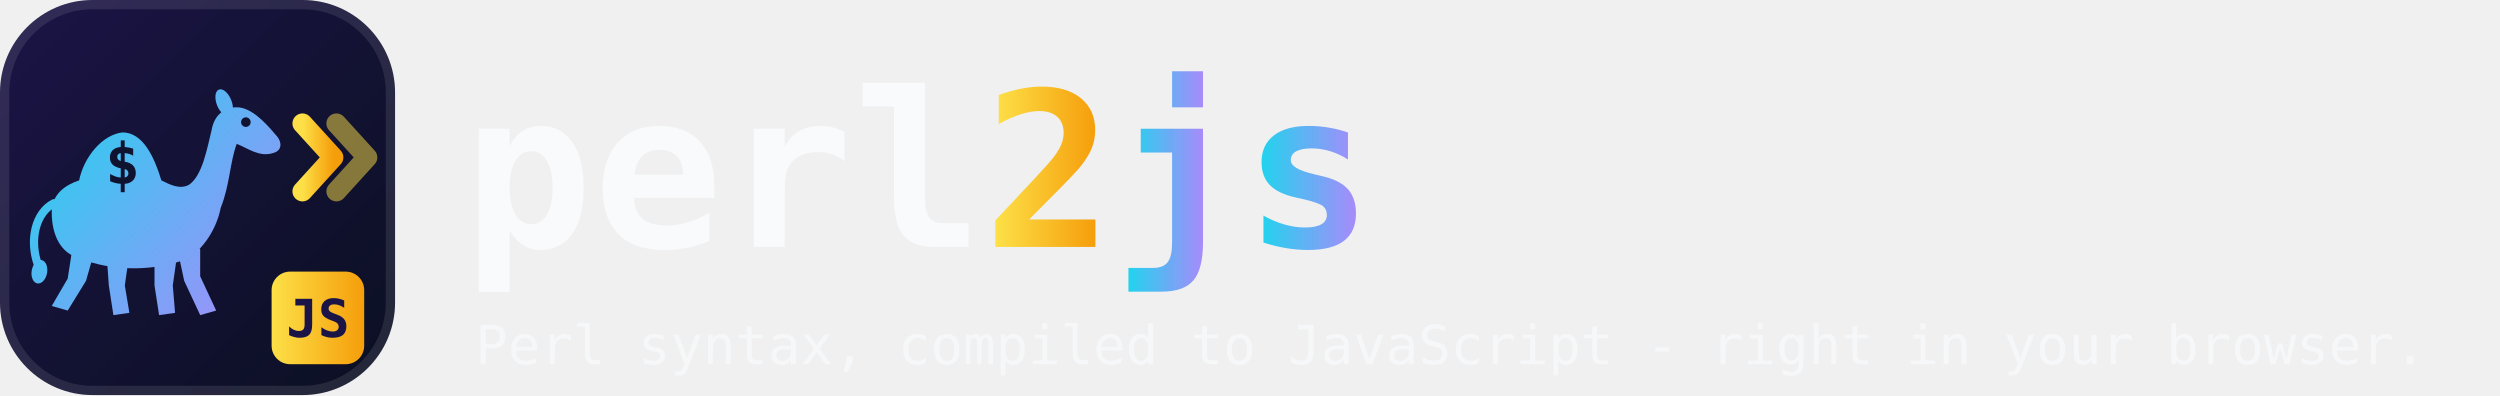
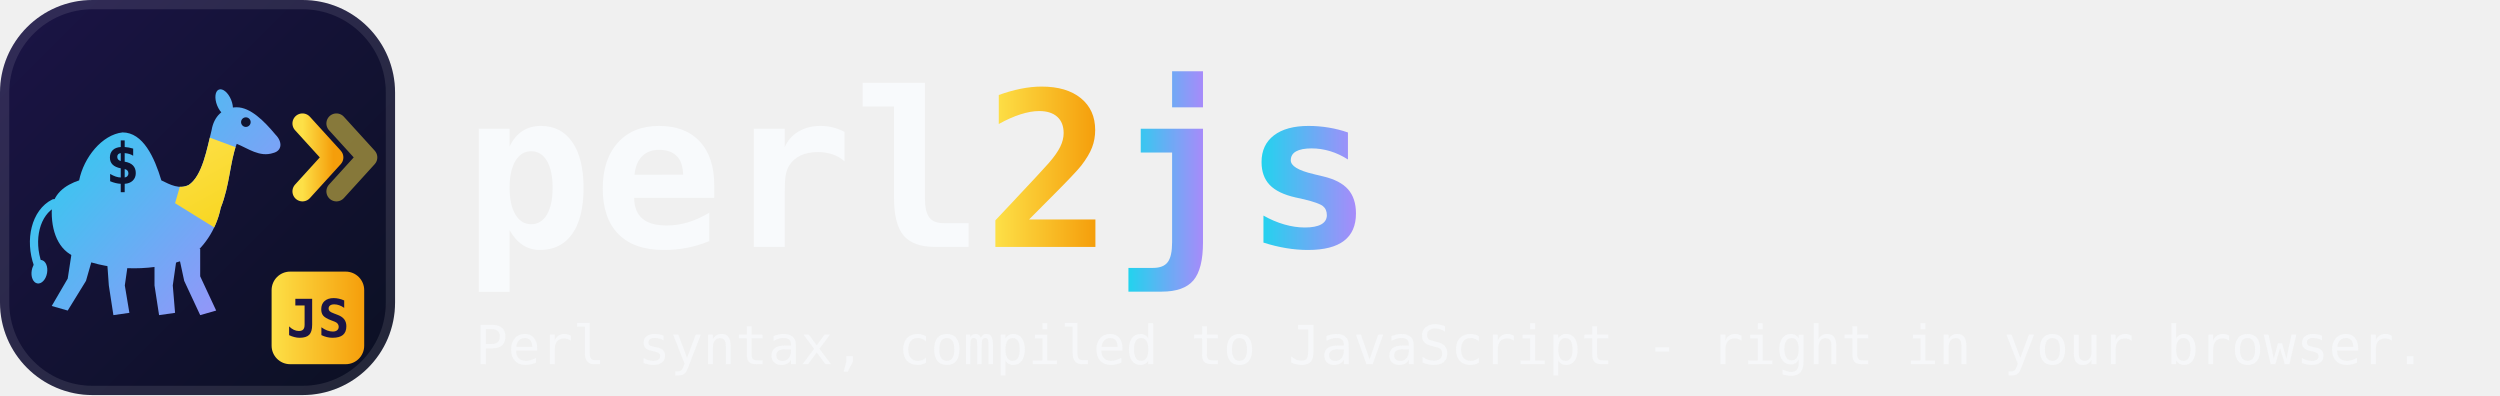
<svg xmlns="http://www.w3.org/2000/svg" viewBox="0 0 810 128" width="810" height="128" role="img" aria-label="Perl2JS - Perl syntax, compiled to JavaScript">
  <defs>
    <linearGradient id="bg" x1="0" y1="0" x2="1" y2="1">
      <stop offset="0" stop-color="#1b1446" />
      <stop offset="1" stop-color="#0b1022" />
    </linearGradient>
    <linearGradient id="sig" x1="0" y1="0" x2="1" y2="1">
      <stop offset="0" stop-color="#22d3ee" />
      <stop offset="1" stop-color="#a78bfa" />
    </linearGradient>
    <linearGradient id="js" x1="0" y1="0" x2="1" y2="0">
      <stop offset="0" stop-color="#fde047" />
      <stop offset="1" stop-color="#f59e0b" />
    </linearGradient>
    <linearGradient id="camel" gradientUnits="userSpaceOnUse" x1="14" y1="26" x2="120" y2="118">
      <stop offset="0" stop-color="#22d3ee" />
      <stop offset="1" stop-color="#a78bfa" />
    </linearGradient>
+     <linearGradient id="jsneck" gradientUnits="userSpaceOnUse" x1="82" y1="38" x2="104" y2="78">
+       <stop offset="0" stop-color="#fde047" />
+       <stop offset="1" stop-color="#f7d51d" />
+     </linearGradient>
    <linearGradient id="word" x1="0" y1="0" x2="1" y2="0">
      <stop offset="0" stop-color="#22d3ee" />
      <stop offset="1" stop-color="#a78bfa" />
    </linearGradient>
  </defs>
  <g transform="translate(0 0) scale(1.0)">
    <rect x="0" y="0" width="128" height="128" rx="30" fill="url(#bg)" />
    <rect x="1.5" y="1.5" width="125" height="125" rx="28.5" fill="none" stroke="#ffffff" stroke-opacity=".10" stroke-width="3" />
    <g transform="translate(-1 17) scale(.74)">
+       <defs>
+         <clipPath id="neckclip">
+           <polygon points="78,66 87,35 114,45 108,54 99,79" />
+         </clipPath>
+       </defs>
      <g fill="url(#camel)">
-         <path d="M24 70 C24 62 30 58 36 56 C38 46 46 36 55 35 C64 35 69 46 72 56 C76 58 80 60 84 58                C90 54 92 42 94 34 C95 28 99 24 105 24 C111 24 117 30 122 36 C125 39 125 43 121 44                C115 46 110 42 105 40 C102 48 102 58 98 68 C96 78 90 86 84 90 C70 96 50 96 36 90 C28 88 24 80 24 70 Z" />
+         <path d="M24 70 C24 62 30 58 36 56 C38 46 46 36 55 35 C64 35 69 46 72 56 C76 58 80 60 84 58 C90 54 92 42 94 34 C95 28 99 24 105 24 C111 24 117 30 122 36 C125 39 125 43 121 44 C115 46 110 42 105 40 C102 48 102 58 98 68 C96 78 90 86 84 90 C70 96 50 96 36 90 C28 88 24 80 24 70 Z" />
        <ellipse cx="99.5" cy="22" rx="3.3" ry="6.2" transform="rotate(-22 99.5 22)" />
        <path d="M79 86 L89 86 L89 98 L96 113 L89 115 L82 100 Z" />
        <path d="M69 88 L79 88 L77 102 L78 114 L71 115 L69 102 Z" />
        <path d="M33 86 L43 86 L39 100 L31 113 L24 111 L31 99 Z" />
        <path d="M48 88 L58 88 L56 102 L58 114 L51 115 L49 102 Z" />
        <path d="M25 66 C17 70 14 82 18 93" fill="none" stroke="url(#camel)" stroke-width="3.6" stroke-linecap="round" />
        <ellipse cx="18.6" cy="96" rx="3.4" ry="5.2" transform="rotate(10 18.6 96)" />
+       </g>
+       <g clip-path="url(#neckclip)">
+         <path d="M24 70 C24 62 30 58 36 56 C38 46 46 36 55 35 C64 35 69 46 72 56 C76 58 80 60 84 58 C90 54 92 42 94 34 C95 28 99 24 105 24 C111 24 117 30 122 36 C125 39 125 43 121 44 C115 46 110 42 105 40 C102 48 102 58 98 68 C96 78 90 86 84 90 C70 96 50 96 36 90 C28 88 24 80 24 70 Z" fill="url(#jsneck)" />
      </g>
      <circle cx="109" cy="30.5" r="2.1" fill="#0f1330" />
      <g transform="translate(47.47 57.5)">
        <path d="M8.47 -6.45V-2.76Q9.24 -2.87 9.67 -3.35Q10.1 -3.83 10.1 -4.58Q10.1 -5.33 9.67 -5.82Q9.25 -6.3 8.47 -6.45ZM6.75 -9.97V-13.43Q5.99 -13.33 5.61 -12.92Q5.22 -12.51 5.22 -11.8Q5.22 -11.11 5.61 -10.64Q5.99 -10.18 6.75 -9.97ZM8.47 3.67H6.75L6.74 0Q5.68 -0.04 4.52 -0.32Q3.36 -0.6 2.1 -1.12V-4.32Q3.36 -3.58 4.53 -3.17Q5.71 -2.77 6.75 -2.76V-6.77Q4.35 -7.25 3.17 -8.42Q2 -9.58 2 -11.5Q2 -13.54 3.25 -14.75Q4.49 -15.95 6.75 -16.1V-18.99H8.47L8.48 -16.1Q9.35 -16.05 10.28 -15.88Q11.22 -15.71 12.19 -15.41V-12.28Q11.44 -12.77 10.51 -13.06Q9.58 -13.35 8.47 -13.43V-9.68Q10.88 -9.3 12.1 -8.04Q13.33 -6.77 13.33 -4.68Q13.33 -2.67 12.01 -1.39Q10.68 -0.11 8.48 0Z" fill="#0f1330" />
      </g>
    </g>
    <g fill="none" stroke="url(#js)" stroke-width="6.5" stroke-linecap="round" stroke-linejoin="round">
      <path d="M98 40 L108 51 L98 62" />
    </g>
    <path d="M109 40 L119 51 L109 62" fill="none" stroke="#fde047" stroke-opacity=".5" stroke-width="6.5" stroke-linecap="round" stroke-linejoin="round" />
    <rect x="88" y="88" width="30" height="30" rx="6" fill="url(#js)" />
    <g transform="translate(92.77 109.2)">
      <path d="M0.9 -0.61V-3.45Q1.62 -2.72 2.43 -2.34Q3.24 -1.96 4.06 -1.96Q5.02 -1.96 5.47 -2.44Q5.92 -2.92 5.92 -3.98V-10.23H2.92V-12.39H8.37V-3.98Q8.37 -1.71 7.42 -0.73Q6.47 0.24 4.28 0.24Q3.49 0.24 2.64 0.02Q1.78 -0.19 0.9 -0.61Z" fill="#1b1446" />
      <path d="M14.47 -5.44Q12.62 -6.14 11.96 -6.92Q11.31 -7.69 11.31 -9.01Q11.31 -10.69 12.38 -11.65Q13.46 -12.62 15.35 -12.62Q16.2 -12.62 17.06 -12.42Q17.91 -12.23 18.75 -11.85V-9.45Q17.96 -10.01 17.15 -10.3Q16.34 -10.59 15.54 -10.59Q14.65 -10.59 14.18 -10.23Q13.7 -9.88 13.7 -9.21Q13.7 -8.7 14.05 -8.36Q14.39 -8.03 15.49 -7.62L16.54 -7.22Q18.04 -6.67 18.74 -5.77Q19.45 -4.86 19.45 -3.49Q19.45 -1.61 18.34 -0.68Q17.23 0.24 14.99 0.24Q14.07 0.24 13.14 0.02Q12.22 -0.2 11.36 -0.63V-3.16Q12.33 -2.47 13.25 -2.12Q14.17 -1.78 15.07 -1.78Q15.97 -1.78 16.47 -2.2Q16.97 -2.61 16.97 -3.35Q16.97 -3.9 16.63 -4.32Q16.3 -4.74 15.67 -4.98Z" fill="#1b1446" />
    </g>
  </g>
  <path d="M165.11 74.6V94.56H155.13V41.72H165.11V47.46Q166.68 44.15 169.24 42.47Q171.81 40.8 175.26 40.8Q181.82 40.8 185.44 46.06Q189.07 51.32 189.07 60.89Q189.07 70.6 185.39 75.8Q181.72 80.99 174.92 80.99Q171.84 80.99 169.4 79.4Q166.95 77.81 165.11 74.6ZM179.05 60.83Q179.05 55.29 177.21 52.14Q175.36 49 172.11 49Q168.87 49 166.99 52.14Q165.11 55.29 165.11 60.83Q165.11 66.36 166.99 69.51Q168.87 72.65 172.11 72.65Q175.36 72.65 177.21 69.51Q179.05 66.36 179.05 60.83Z" fill="#f8fafc" />
  <path d="M229.81 78.12Q226.32 79.56 222.7 80.27Q219.08 80.99 215.04 80.99Q205.44 80.99 200.36 75.85Q195.29 70.7 195.29 61.03Q195.29 51.67 200.18 46.23Q205.06 40.8 213.51 40.8Q222.02 40.8 226.72 45.84Q231.42 50.88 231.42 60.04V64.11H205.47Q205.51 68.62 208.14 70.84Q210.77 73.06 216 73.06Q219.45 73.06 222.8 72.07Q226.15 71.08 229.81 68.93ZM221.33 56.59Q221.26 52.62 219.3 50.59Q217.33 48.55 213.51 48.55Q210.05 48.55 208 50.66Q205.95 52.76 205.58 56.62Z" fill="#f8fafc" />
  <path d="M273.63 52.28Q271.99 50.78 269.78 50.02Q267.58 49.27 264.95 49.27Q261.77 49.27 259.39 50.38Q257.02 51.49 255.72 53.61Q254.9 54.91 254.57 56.76Q254.25 58.6 254.25 62.36V80H244.23V41.72H254.25V47.67Q255.72 44.38 258.76 42.59Q261.8 40.8 265.87 40.8Q267.92 40.8 269.89 41.29Q271.85 41.79 273.63 42.74Z" fill="#f8fafc" />
  <path d="M289.66 64.04V34.51H279.51V26.82H299.67V64.04Q299.67 68.55 301.07 70.43Q302.48 72.31 305.83 72.31H313.82V80H303.02Q295.88 80 292.77 76.31Q289.66 72.62 289.66 64.04Z" fill="#f8fafc" />
  <path d="M333.41 71.11H354.91V80H322.5V71.39L327.97 65.58Q337.71 55.22 339.8 52.83Q342.36 49.89 343.49 47.61Q344.62 45.34 344.62 43.12Q344.62 39.7 342.55 37.84Q340.48 35.98 336.69 35.98Q333.99 35.98 330.62 37.05Q327.26 38.13 323.6 40.18V30.78Q327.26 29.45 330.76 28.75Q334.26 28.05 337.48 28.05Q345.58 28.05 350.21 31.82Q354.84 35.6 354.84 42.13Q354.84 45.14 353.83 47.77Q352.82 50.4 350.36 53.61Q348.55 55.94 340.42 64.07Q336.01 68.48 333.41 71.11Z" fill="url(#js)" />
  <path d="M389.77 78.53Q389.77 87.14 386.68 90.82Q383.58 94.49 376.41 94.49H365.61V86.8H373.6Q376.95 86.8 378.35 84.92Q379.76 83.04 379.76 78.53V49.41H369.6V41.72H389.77ZM389.77 34.78H379.76V23.09H389.77Z" fill="url(#word)" />
  <path d="M436.73 42.92V51.67Q433.96 49.89 430.97 48.98Q427.98 48.08 424.98 48.08Q421.63 48.08 419.92 49.05Q418.21 50.02 418.21 51.94Q418.21 54.67 425.52 56.38L425.9 56.48L428.77 57.17Q434.24 58.47 436.78 61.35Q439.33 64.24 439.33 69.17Q439.33 75.08 435.45 78.03Q431.57 80.99 423.78 80.99Q420.33 80.99 416.7 80.39Q413.08 79.79 409.36 78.6V69.85Q412.67 71.73 416.11 72.72Q419.54 73.71 422.75 73.71Q426.27 73.71 428.09 72.69Q429.9 71.66 429.9 69.71Q429.9 67.8 428.62 66.77Q427.33 65.75 422.51 64.58L419.75 63.97Q414 62.67 411.37 59.9Q408.74 57.13 408.74 52.49Q408.74 46.95 412.74 43.87Q416.74 40.8 423.98 40.8Q427.23 40.8 430.46 41.33Q433.69 41.86 436.73 42.92Z" fill="url(#word)" />
  <g opacity=".72">
    <path d="M157.41 106.66V111.45H159.41Q160.61 111.45 161.28 110.82Q161.95 110.19 161.95 109.05Q161.95 107.92 161.28 107.29Q160.61 106.66 159.41 106.66ZM155.68 105.24H159.41Q161.55 105.24 162.65 106.21Q163.75 107.18 163.75 109.05Q163.75 110.94 162.65 111.91Q161.55 112.87 159.41 112.87H157.41V118H155.68Z" fill="#f8fafc" />
    <path d="M174.04 112.82V113.59H167.23V113.64Q167.23 115.21 168.04 116.06Q168.86 116.91 170.35 116.91Q171.1 116.91 171.92 116.68Q172.74 116.44 173.67 115.95V117.51Q172.77 117.88 171.94 118.06Q171.11 118.25 170.33 118.25Q168.1 118.25 166.84 116.91Q165.59 115.57 165.59 113.22Q165.59 110.93 166.82 109.57Q168.05 108.2 170.1 108.2Q171.93 108.2 172.98 109.44Q174.04 110.68 174.04 112.82ZM172.47 112.36Q172.43 110.98 171.81 110.25Q171.19 109.53 170.03 109.53Q168.89 109.53 168.16 110.28Q167.42 111.04 167.29 112.37Z" fill="#f8fafc" />
    <path d="M184.94 110.4Q184.44 110.01 183.92 109.83Q183.39 109.65 182.77 109.65Q181.3 109.65 180.52 110.57Q179.75 111.5 179.75 113.24V118H178.17V108.43H179.75V110.3Q180.14 109.28 180.95 108.74Q181.77 108.2 182.89 108.2Q183.47 108.2 183.98 108.34Q184.48 108.49 184.94 108.8Z" fill="#f8fafc" />
    <path d="M191.07 114.53Q191.07 115.59 191.46 116.13Q191.85 116.67 192.61 116.67H194.44V118H192.45Q191.04 118 190.27 117.09Q189.5 116.19 189.5 114.53V105.84H186.97V104.61H191.07Z" fill="#f8fafc" />
    <path d="M214.99 108.76V110.3Q214.32 109.91 213.64 109.71Q212.95 109.51 212.24 109.51Q211.17 109.51 210.65 109.86Q210.12 110.21 210.12 110.92Q210.12 111.56 210.52 111.87Q210.91 112.19 212.47 112.49L213.11 112.61Q214.28 112.83 214.88 113.5Q215.48 114.16 215.48 115.23Q215.48 116.65 214.47 117.45Q213.46 118.25 211.67 118.25Q210.96 118.25 210.18 118.1Q209.41 117.95 208.5 117.65V116.03Q209.38 116.48 210.18 116.71Q210.99 116.93 211.7 116.93Q212.75 116.93 213.32 116.51Q213.89 116.09 213.89 115.33Q213.89 114.23 211.8 113.81L211.73 113.8L211.14 113.68Q209.78 113.41 209.16 112.78Q208.53 112.16 208.53 111.07Q208.53 109.69 209.47 108.95Q210.4 108.2 212.12 108.2Q212.89 108.2 213.6 108.34Q214.31 108.48 214.99 108.76Z" fill="#f8fafc" />
    <path d="M224.55 114.92Q224.15 115.92 223.55 117.56Q222.7 119.81 222.41 120.31Q222.02 120.97 221.43 121.31Q220.84 121.64 220.05 121.64H218.79V120.32H219.72Q220.41 120.32 220.8 119.92Q221.2 119.52 221.8 117.85L218.1 108.43H219.77L222.61 115.92L225.4 108.43H227.07Z" fill="#f8fafc" />
    <path d="M236.73 112.07V118H235.15V112.07Q235.15 110.78 234.7 110.17Q234.25 109.57 233.28 109.57Q232.18 109.57 231.58 110.35Q230.99 111.13 230.99 112.59V118H229.42V108.43H230.99V109.87Q231.41 109.04 232.13 108.62Q232.84 108.2 233.83 108.2Q235.29 108.2 236.01 109.16Q236.73 110.12 236.73 112.07Z" fill="#f8fafc" />
    <path d="M243.53 105.71V108.43H247.11V109.65H243.53V114.85Q243.53 115.91 243.94 116.33Q244.34 116.74 245.34 116.74H247.11V118H245.18Q243.41 118 242.69 117.29Q241.96 116.58 241.96 114.85V109.65H239.41V108.43H241.96V105.71Z" fill="#f8fafc" />
    <path d="M254.82 113.19H254.3Q252.92 113.19 252.23 113.67Q251.53 114.15 251.53 115.11Q251.53 115.97 252.05 116.45Q252.57 116.93 253.5 116.93Q254.8 116.93 255.54 116.03Q256.28 115.13 256.29 113.54V113.19ZM257.87 112.54V118H256.29V116.58Q255.79 117.44 255.02 117.84Q254.26 118.25 253.16 118.25Q251.7 118.25 250.83 117.42Q249.96 116.6 249.96 115.21Q249.96 113.62 251.03 112.79Q252.1 111.96 254.18 111.96H256.29V111.71Q256.28 110.57 255.71 110.05Q255.14 109.53 253.88 109.53Q253.08 109.53 252.26 109.76Q251.44 109.99 250.66 110.44V108.87Q251.53 108.53 252.33 108.37Q253.13 108.2 253.88 108.2Q255.07 108.2 255.91 108.55Q256.75 108.9 257.27 109.6Q257.6 110.03 257.74 110.66Q257.87 111.28 257.87 112.54Z" fill="#f8fafc" />
    <path d="M268.91 108.43 265.49 113.01 269.25 118H267.43L264.62 114.16L261.83 118H260.01L263.77 113.01L260.34 108.43H262.08L264.62 111.89L267.14 108.43Z" fill="#f8fafc" />
    <path d="M274.18 115.41H276.34V117.18L274.65 120.45H273.34L274.18 117.18Z" fill="#f8fafc" />
    <path d="M300.03 117.51Q299.4 117.88 298.73 118.06Q298.06 118.25 297.36 118.25Q295.14 118.25 293.88 116.91Q292.63 115.58 292.63 113.22Q292.63 110.86 293.88 109.53Q295.14 108.2 297.36 108.2Q298.05 108.2 298.71 108.38Q299.37 108.56 300.03 108.93V110.58Q299.41 110.03 298.78 109.78Q298.15 109.53 297.36 109.53Q295.88 109.53 295.09 110.49Q294.29 111.45 294.29 113.22Q294.29 114.99 295.09 115.95Q295.89 116.91 297.36 116.91Q298.18 116.91 298.83 116.66Q299.48 116.41 300.03 115.88Z" fill="#f8fafc" />
    <path d="M306.77 109.53Q305.57 109.53 304.95 110.46Q304.34 111.39 304.34 113.22Q304.34 115.04 304.95 115.98Q305.57 116.91 306.77 116.91Q307.97 116.91 308.59 115.98Q309.2 115.04 309.2 113.22Q309.2 111.39 308.59 110.46Q307.97 109.53 306.77 109.53ZM306.77 108.2Q308.76 108.2 309.81 109.49Q310.87 110.78 310.87 113.22Q310.87 115.68 309.82 116.96Q308.77 118.25 306.77 118.25Q304.78 118.25 303.72 116.96Q302.67 115.68 302.67 113.22Q302.67 110.78 303.72 109.49Q304.78 108.2 306.77 108.2Z" fill="#f8fafc" />
    <path d="M317.81 109.4Q318.11 108.79 318.55 108.49Q319 108.2 319.63 108.2Q320.79 108.2 321.26 109.09Q321.74 109.98 321.74 112.45V118H320.3V112.52Q320.3 110.5 320.07 110.01Q319.85 109.51 319.25 109.51Q318.57 109.51 318.31 110.04Q318.06 110.57 318.06 112.52V118H316.63V112.52Q316.63 110.47 316.38 109.99Q316.14 109.51 315.51 109.51Q314.88 109.51 314.64 110.04Q314.4 110.57 314.4 112.52V118H312.97V108.43H314.4V109.25Q314.68 108.74 315.1 108.47Q315.52 108.2 316.06 108.2Q316.71 108.2 317.14 108.5Q317.58 108.8 317.81 109.4Z" fill="#f8fafc" />
    <path d="M325.78 116.8V121.64H324.2V108.43H325.78V109.65Q326.17 108.94 326.83 108.57Q327.48 108.2 328.33 108.2Q330.07 108.2 331.06 109.54Q332.04 110.88 332.04 113.26Q332.04 115.59 331.05 116.92Q330.06 118.25 328.33 118.25Q327.46 118.25 326.81 117.88Q326.15 117.5 325.78 116.8ZM330.39 113.22Q330.39 111.39 329.82 110.46Q329.24 109.53 328.1 109.53Q326.96 109.53 326.37 110.47Q325.78 111.4 325.78 113.22Q325.78 115.03 326.37 115.97Q326.96 116.91 328.1 116.91Q329.24 116.91 329.82 115.98Q330.39 115.05 330.39 113.22Z" fill="#f8fafc" />
    <path d="M335.3 108.43H339.32V116.78H342.44V118H334.63V116.78H337.75V109.65H335.3ZM337.75 104.7H339.32V106.7H337.75Z" fill="#f8fafc" />
    <path d="M349.11 114.53Q349.11 115.59 349.49 116.13Q349.88 116.67 350.64 116.67H352.48V118H350.49Q349.08 118 348.31 117.09Q347.53 116.19 347.53 114.53V105.84H345.01V104.61H349.11Z" fill="#f8fafc" />
    <path d="M363.68 112.82V113.59H356.87V113.64Q356.87 115.21 357.69 116.06Q358.51 116.91 359.99 116.91Q360.74 116.91 361.56 116.68Q362.39 116.44 363.32 115.95V117.51Q362.42 117.88 361.59 118.06Q360.75 118.25 359.98 118.25Q357.75 118.25 356.49 116.91Q355.23 115.57 355.23 113.22Q355.23 110.93 356.46 109.57Q357.69 108.2 359.74 108.2Q361.57 108.2 362.63 109.44Q363.68 110.68 363.68 112.82ZM362.11 112.36Q362.08 110.98 361.46 110.25Q360.84 109.53 359.68 109.53Q358.54 109.53 357.8 110.28Q357.07 111.04 356.93 112.37Z" fill="#f8fafc" />
    <path d="M372.05 109.65V104.7H373.62V118H372.05V116.8Q371.66 117.5 371 117.88Q370.35 118.25 369.49 118.25Q367.76 118.25 366.76 116.9Q365.77 115.56 365.77 113.19Q365.77 110.86 366.77 109.53Q367.77 108.2 369.49 108.2Q370.36 108.2 371.02 108.57Q371.67 108.94 372.05 109.65ZM367.43 113.22Q367.43 115.05 368.01 115.98Q368.59 116.91 369.73 116.91Q370.86 116.91 371.46 115.97Q372.05 115.03 372.05 113.22Q372.05 111.4 371.46 110.47Q370.86 109.53 369.73 109.53Q368.59 109.53 368.01 110.46Q367.43 111.39 367.43 113.22Z" fill="#f8fafc" />
    <path d="M391.04 105.71V108.43H394.61V109.65H391.04V114.85Q391.04 115.91 391.44 116.33Q391.84 116.74 392.84 116.74H394.61V118H392.69Q390.92 118 390.19 117.29Q389.46 116.58 389.46 114.85V109.65H386.91V108.43H389.46V105.71Z" fill="#f8fafc" />
    <path d="M401.59 109.53Q400.39 109.53 399.78 110.46Q399.16 111.39 399.16 113.22Q399.16 115.04 399.78 115.98Q400.39 116.91 401.59 116.91Q402.79 116.91 403.41 115.98Q404.02 115.04 404.02 113.22Q404.02 111.39 403.41 110.46Q402.79 109.53 401.59 109.53ZM401.59 108.2Q403.58 108.2 404.64 109.49Q405.69 110.78 405.69 113.22Q405.69 115.68 404.64 116.96Q403.59 118.25 401.59 118.25Q399.6 118.25 398.55 116.96Q397.5 115.68 397.5 113.22Q397.5 110.78 398.55 109.49Q399.6 108.2 401.59 108.2Z" fill="#f8fafc" />
    <path d="M418.33 117.48V115.46Q419.11 116.15 419.94 116.5Q420.76 116.85 421.65 116.85Q422.87 116.85 423.36 116.21Q423.84 115.57 423.84 113.84V106.7H420.58V105.24H425.57V113.84Q425.57 116.25 424.66 117.25Q423.76 118.25 421.65 118.25Q420.83 118.25 420.02 118.06Q419.21 117.87 418.33 117.48Z" fill="#f8fafc" />
    <path d="M433.93 113.19H433.41Q432.03 113.19 431.34 113.67Q430.64 114.15 430.64 115.11Q430.64 115.97 431.16 116.45Q431.68 116.93 432.61 116.93Q433.91 116.93 434.65 116.03Q435.39 115.13 435.4 113.54V113.19ZM436.98 112.54V118H435.4V116.58Q434.9 117.44 434.13 117.84Q433.37 118.25 432.27 118.25Q430.81 118.25 429.94 117.42Q429.07 116.6 429.07 115.21Q429.07 113.62 430.14 112.79Q431.21 111.96 433.29 111.96H435.4V111.71Q435.39 110.57 434.82 110.05Q434.25 109.53 432.99 109.53Q432.19 109.53 431.37 109.76Q430.55 109.99 429.77 110.44V108.87Q430.64 108.53 431.44 108.37Q432.24 108.2 432.99 108.2Q434.18 108.2 435.02 108.55Q435.86 108.9 436.38 109.6Q436.71 110.03 436.85 110.66Q436.98 111.28 436.98 112.54Z" fill="#f8fafc" />
    <path d="M439.32 108.43H440.96L443.73 116.46L446.52 108.43H448.15L444.75 118H442.72Z" fill="#f8fafc" />
    <path d="M455 113.19H454.48Q453.11 113.19 452.41 113.67Q451.71 114.15 451.71 115.11Q451.71 115.97 452.23 116.45Q452.76 116.93 453.68 116.93Q454.98 116.93 455.72 116.03Q456.46 115.13 456.47 113.54V113.19ZM458.05 112.54V118H456.47V116.58Q455.97 117.44 455.2 117.84Q454.44 118.25 453.35 118.25Q451.88 118.25 451.01 117.42Q450.14 116.6 450.14 115.21Q450.14 113.62 451.21 112.79Q452.29 111.96 454.36 111.96H456.47V111.71Q456.46 110.57 455.89 110.05Q455.32 109.53 454.06 109.53Q453.26 109.53 452.44 109.76Q451.62 109.99 450.84 110.44V108.87Q451.71 108.53 452.51 108.37Q453.31 108.2 454.06 108.2Q455.25 108.2 456.09 108.55Q456.93 108.9 457.46 109.6Q457.78 110.03 457.92 110.66Q458.05 111.28 458.05 112.54Z" fill="#f8fafc" />
    <path d="M468.19 105.68V107.43Q467.4 106.93 466.61 106.67Q465.82 106.41 465.02 106.41Q463.8 106.41 463.09 106.98Q462.38 107.55 462.38 108.52Q462.38 109.36 462.84 109.81Q463.31 110.25 464.58 110.55L465.49 110.75Q467.28 111.17 468.1 112.07Q468.92 112.97 468.92 114.51Q468.92 116.33 467.8 117.29Q466.67 118.25 464.51 118.25Q463.62 118.25 462.71 118.06Q461.81 117.86 460.89 117.48V115.64Q461.87 116.27 462.75 116.56Q463.63 116.85 464.51 116.85Q465.82 116.85 466.55 116.26Q467.27 115.68 467.27 114.62Q467.27 113.67 466.77 113.16Q466.27 112.66 465.04 112.39L464.11 112.17Q462.33 111.77 461.53 110.96Q460.73 110.15 460.73 108.78Q460.73 107.07 461.88 106.04Q463.03 105.01 464.93 105.01Q465.67 105.01 466.48 105.18Q467.29 105.34 468.19 105.68Z" fill="#f8fafc" />
    <path d="M479.14 117.51Q478.51 117.88 477.84 118.06Q477.17 118.25 476.47 118.25Q474.25 118.25 472.99 116.91Q471.74 115.58 471.74 113.22Q471.74 110.86 472.99 109.53Q474.25 108.2 476.47 108.2Q477.16 108.2 477.82 108.38Q478.48 108.56 479.14 108.93V110.58Q478.52 110.03 477.89 109.78Q477.26 109.53 476.47 109.53Q474.99 109.53 474.2 110.49Q473.4 111.45 473.4 113.22Q473.4 114.99 474.2 115.95Q475 116.91 476.47 116.91Q477.29 116.91 477.94 116.66Q478.59 116.41 479.14 115.88Z" fill="#f8fafc" />
    <path d="M490.48 110.4Q489.98 110.01 489.46 109.83Q488.94 109.65 488.31 109.65Q486.84 109.65 486.06 110.57Q485.29 111.5 485.29 113.24V118H483.71V108.43H485.29V110.3Q485.68 109.28 486.5 108.74Q487.31 108.2 488.43 108.2Q489.01 108.2 489.52 108.34Q490.02 108.49 490.48 108.8Z" fill="#f8fafc" />
    <path d="M493.34 108.43H497.36V116.78H500.48V118H492.67V116.78H495.79V109.65H493.34ZM495.79 104.7H497.36V106.7H495.79Z" fill="#f8fafc" />
    <path d="M504.89 116.8V121.64H503.31V108.43H504.89V109.65Q505.28 108.94 505.94 108.57Q506.59 108.2 507.44 108.2Q509.18 108.2 510.17 109.54Q511.15 110.88 511.15 113.26Q511.15 115.59 510.16 116.92Q509.17 118.25 507.44 118.25Q506.57 118.25 505.92 117.88Q505.26 117.5 504.89 116.8ZM509.5 113.22Q509.5 111.39 508.93 110.46Q508.35 109.53 507.21 109.53Q506.07 109.53 505.48 110.47Q504.89 111.4 504.89 113.22Q504.89 115.03 505.48 115.97Q506.07 116.91 507.21 116.91Q508.35 116.91 508.93 115.98Q509.5 115.05 509.5 113.22Z" fill="#f8fafc" />
    <path d="M517.47 105.71V108.43H521.04V109.65H517.47V114.85Q517.47 115.91 517.87 116.33Q518.27 116.74 519.27 116.74H521.04V118H519.12Q517.35 118 516.62 117.29Q515.89 116.58 515.89 114.85V109.65H513.34V108.43H515.89V105.71Z" fill="#f8fafc" />
    <path d="M536.33 112.51H540.79V113.91H536.33Z" fill="#f8fafc" />
    <path d="M564.23 110.4Q563.73 110.01 563.21 109.83Q562.69 109.65 562.06 109.65Q560.59 109.65 559.82 110.57Q559.04 111.5 559.04 113.24V118H557.46V108.43H559.04V110.3Q559.43 109.28 560.25 108.74Q561.06 108.2 562.18 108.2Q562.76 108.2 563.27 108.34Q563.77 108.49 564.23 108.8Z" fill="#f8fafc" />
    <path d="M567.09 108.43H571.11V116.78H574.23V118H566.42V116.78H569.54V109.65H567.09ZM569.54 104.7H571.11V106.7H569.54Z" fill="#f8fafc" />
    <path d="M582.77 113.14Q582.77 111.37 582.19 110.45Q581.61 109.53 580.51 109.53Q579.36 109.53 578.75 110.45Q578.14 111.37 578.14 113.14Q578.14 114.91 578.76 115.83Q579.37 116.76 580.53 116.76Q581.61 116.76 582.19 115.83Q582.77 114.9 582.77 113.14ZM584.34 117.38Q584.34 119.54 583.32 120.65Q582.31 121.76 580.33 121.76Q579.68 121.76 578.97 121.64Q578.26 121.52 577.55 121.29V119.73Q578.39 120.13 579.08 120.32Q579.76 120.5 580.33 120.5Q581.6 120.5 582.19 119.81Q582.77 119.12 582.77 117.62V117.55V116.48Q582.39 117.28 581.74 117.68Q581.09 118.07 580.16 118.07Q578.49 118.07 577.49 116.73Q576.49 115.39 576.49 113.14Q576.49 110.88 577.49 109.54Q578.49 108.2 580.16 108.2Q581.08 108.2 581.72 108.57Q582.37 108.93 582.77 109.7V108.46H584.34Z" fill="#f8fafc" />
    <path d="M594.95 112.07V118H593.37V112.07Q593.37 110.78 592.92 110.17Q592.47 109.57 591.5 109.57Q590.4 109.57 589.8 110.35Q589.21 111.13 589.21 112.59V118H587.64V104.7H589.21V109.87Q589.63 109.04 590.35 108.62Q591.06 108.2 592.05 108.2Q593.51 108.2 594.23 109.16Q594.95 110.12 594.95 112.07Z" fill="#f8fafc" />
    <path d="M601.75 105.71V108.43H605.33V109.65H601.75V114.85Q601.75 115.91 602.16 116.33Q602.56 116.74 603.56 116.74H605.33V118H603.4Q601.63 118 600.91 117.29Q600.18 116.58 600.18 114.85V109.65H597.63V108.43H600.18V105.71Z" fill="#f8fafc" />
    <path d="M619.77 108.43H623.79V116.78H626.91V118H619.1V116.78H622.22V109.65H619.77ZM622.22 104.7H623.79V106.7H622.22Z" fill="#f8fafc" />
    <path d="M637.1 112.07V118H635.51V112.07Q635.51 110.78 635.06 110.17Q634.61 109.57 633.64 109.57Q632.54 109.57 631.95 110.35Q631.35 111.13 631.35 112.59V118H629.78V108.43H631.35V109.87Q631.77 109.04 632.49 108.62Q633.21 108.2 634.19 108.2Q635.65 108.2 636.37 109.16Q637.1 110.12 637.1 112.07Z" fill="#f8fafc" />
    <path d="M656.52 114.92Q656.13 115.92 655.52 117.56Q654.67 119.81 654.38 120.31Q653.99 120.97 653.4 121.31Q652.81 121.64 652.02 121.64H650.76V120.32H651.69Q652.38 120.32 652.78 119.92Q653.17 119.52 653.78 117.85L650.08 108.43H651.74L654.58 115.92L657.37 108.43H659.04Z" fill="#f8fafc" />
    <path d="M664.99 109.53Q663.79 109.53 663.17 110.46Q662.56 111.39 662.56 113.22Q662.56 115.04 663.17 115.98Q663.79 116.91 664.99 116.91Q666.19 116.91 666.81 115.98Q667.42 115.04 667.42 113.22Q667.42 111.39 666.81 110.46Q666.19 109.53 664.99 109.53ZM664.99 108.2Q666.98 108.2 668.03 109.49Q669.09 110.78 669.09 113.22Q669.09 115.68 668.04 116.96Q666.99 118.25 664.99 118.25Q663 118.25 661.94 116.96Q660.89 115.68 660.89 113.22Q660.89 110.78 661.94 109.49Q663 108.2 664.99 108.2Z" fill="#f8fafc" />
    <path d="M671.92 114.38V108.45H673.5V114.38Q673.5 115.67 673.95 116.27Q674.41 116.88 675.37 116.88Q676.48 116.88 677.07 116.1Q677.66 115.32 677.66 113.86V108.45H679.24V118H677.66V116.56Q677.24 117.39 676.52 117.82Q675.8 118.25 674.83 118.25Q673.36 118.25 672.64 117.29Q671.92 116.33 671.92 114.38Z" fill="#f8fafc" />
    <path d="M690.66 110.4Q690.16 110.01 689.64 109.83Q689.12 109.65 688.49 109.65Q687.02 109.65 686.25 110.57Q685.47 111.5 685.47 113.24V118H683.89V108.43H685.47V110.3Q685.86 109.28 686.68 108.74Q687.49 108.2 688.61 108.2Q689.19 108.2 689.7 108.34Q690.2 108.49 690.66 108.8Z" fill="#f8fafc" />
    <path d="M709.71 113.22Q709.71 111.39 709.13 110.46Q708.55 109.53 707.41 109.53Q706.27 109.53 705.68 110.47Q705.09 111.4 705.09 113.22Q705.09 115.03 705.68 115.97Q706.27 116.91 707.41 116.91Q708.55 116.91 709.13 115.98Q709.71 115.05 709.71 113.22ZM705.09 109.65Q705.46 108.95 706.13 108.57Q706.79 108.2 707.66 108.2Q709.39 108.2 710.38 109.53Q711.37 110.86 711.37 113.19Q711.37 115.56 710.37 116.9Q709.38 118.25 707.64 118.25Q706.79 118.25 706.13 117.88Q705.48 117.5 705.09 116.8V118H703.52V104.7H705.09Z" fill="#f8fafc" />
    <path d="M722.27 110.4Q721.77 110.01 721.25 109.83Q720.72 109.65 720.1 109.65Q718.63 109.65 717.85 110.57Q717.08 111.5 717.08 113.24V118H715.5V108.43H717.08V110.3Q717.47 109.28 718.29 108.74Q719.1 108.2 720.22 108.2Q720.8 108.2 721.31 108.34Q721.81 108.49 722.27 108.8Z" fill="#f8fafc" />
    <path d="M728.2 109.53Q727.01 109.53 726.39 110.46Q725.77 111.39 725.77 113.22Q725.77 115.04 726.39 115.98Q727.01 116.91 728.2 116.91Q729.41 116.91 730.02 115.98Q730.64 115.04 730.64 113.22Q730.64 111.39 730.02 110.46Q729.41 109.53 728.2 109.53ZM728.2 108.2Q730.19 108.2 731.25 109.49Q732.3 110.78 732.3 113.22Q732.3 115.68 731.25 116.96Q730.2 118.25 728.2 118.25Q726.21 118.25 725.16 116.96Q724.11 115.68 724.11 113.22Q724.11 110.78 725.16 109.49Q726.21 108.2 728.2 108.2Z" fill="#f8fafc" />
    <path d="M733.47 108.43H735.03L736.7 116.16L738.06 111.22H739.4L740.79 116.16L742.45 108.43H744.01L741.77 118H740.27L738.74 112.75L737.22 118H735.71Z" fill="#f8fafc" />
    <path d="M752.32 108.76V110.3Q751.65 109.91 750.97 109.71Q750.28 109.51 749.57 109.51Q748.5 109.51 747.98 109.86Q747.45 110.21 747.45 110.92Q747.45 111.56 747.85 111.87Q748.24 112.19 749.8 112.49L750.44 112.61Q751.61 112.83 752.21 113.5Q752.81 114.16 752.81 115.23Q752.81 116.65 751.8 117.45Q750.79 118.25 749 118.25Q748.29 118.25 747.51 118.1Q746.74 117.95 745.83 117.65V116.03Q746.71 116.48 747.51 116.71Q748.32 116.93 749.03 116.93Q750.08 116.93 750.65 116.51Q751.22 116.09 751.22 115.33Q751.22 114.23 749.13 113.81L749.06 113.8L748.47 113.68Q747.11 113.41 746.49 112.78Q745.86 112.16 745.86 111.07Q745.86 109.69 746.8 108.95Q747.73 108.2 749.45 108.2Q750.22 108.2 750.93 108.34Q751.64 108.48 752.32 108.76Z" fill="#f8fafc" />
    <path d="M764.05 112.82V113.59H757.24V113.64Q757.24 115.21 758.05 116.06Q758.87 116.91 760.36 116.91Q761.11 116.91 761.93 116.68Q762.75 116.44 763.68 115.95V117.51Q762.78 117.88 761.95 118.06Q761.12 118.25 760.34 118.25Q758.11 118.25 756.85 116.91Q755.6 115.57 755.6 113.22Q755.6 110.93 756.83 109.57Q758.06 108.2 760.11 108.2Q761.94 108.2 762.99 109.44Q764.05 110.68 764.05 112.82ZM762.48 112.36Q762.44 110.98 761.82 110.25Q761.2 109.53 760.04 109.53Q758.9 109.53 758.17 110.28Q757.43 111.04 757.3 112.37Z" fill="#f8fafc" />
    <path d="M774.95 110.4Q774.45 110.01 773.93 109.83Q773.4 109.65 772.78 109.65Q771.31 109.65 770.53 110.57Q769.76 111.5 769.76 113.24V118H768.17V108.43H769.76V110.3Q770.15 109.28 770.96 108.74Q771.78 108.2 772.9 108.2Q773.48 108.2 773.99 108.34Q774.49 108.49 774.95 108.8Z" fill="#f8fafc" />
    <path d="M779.8 115.39H781.95V118H779.8Z" fill="#f8fafc" />
  </g>
</svg>
